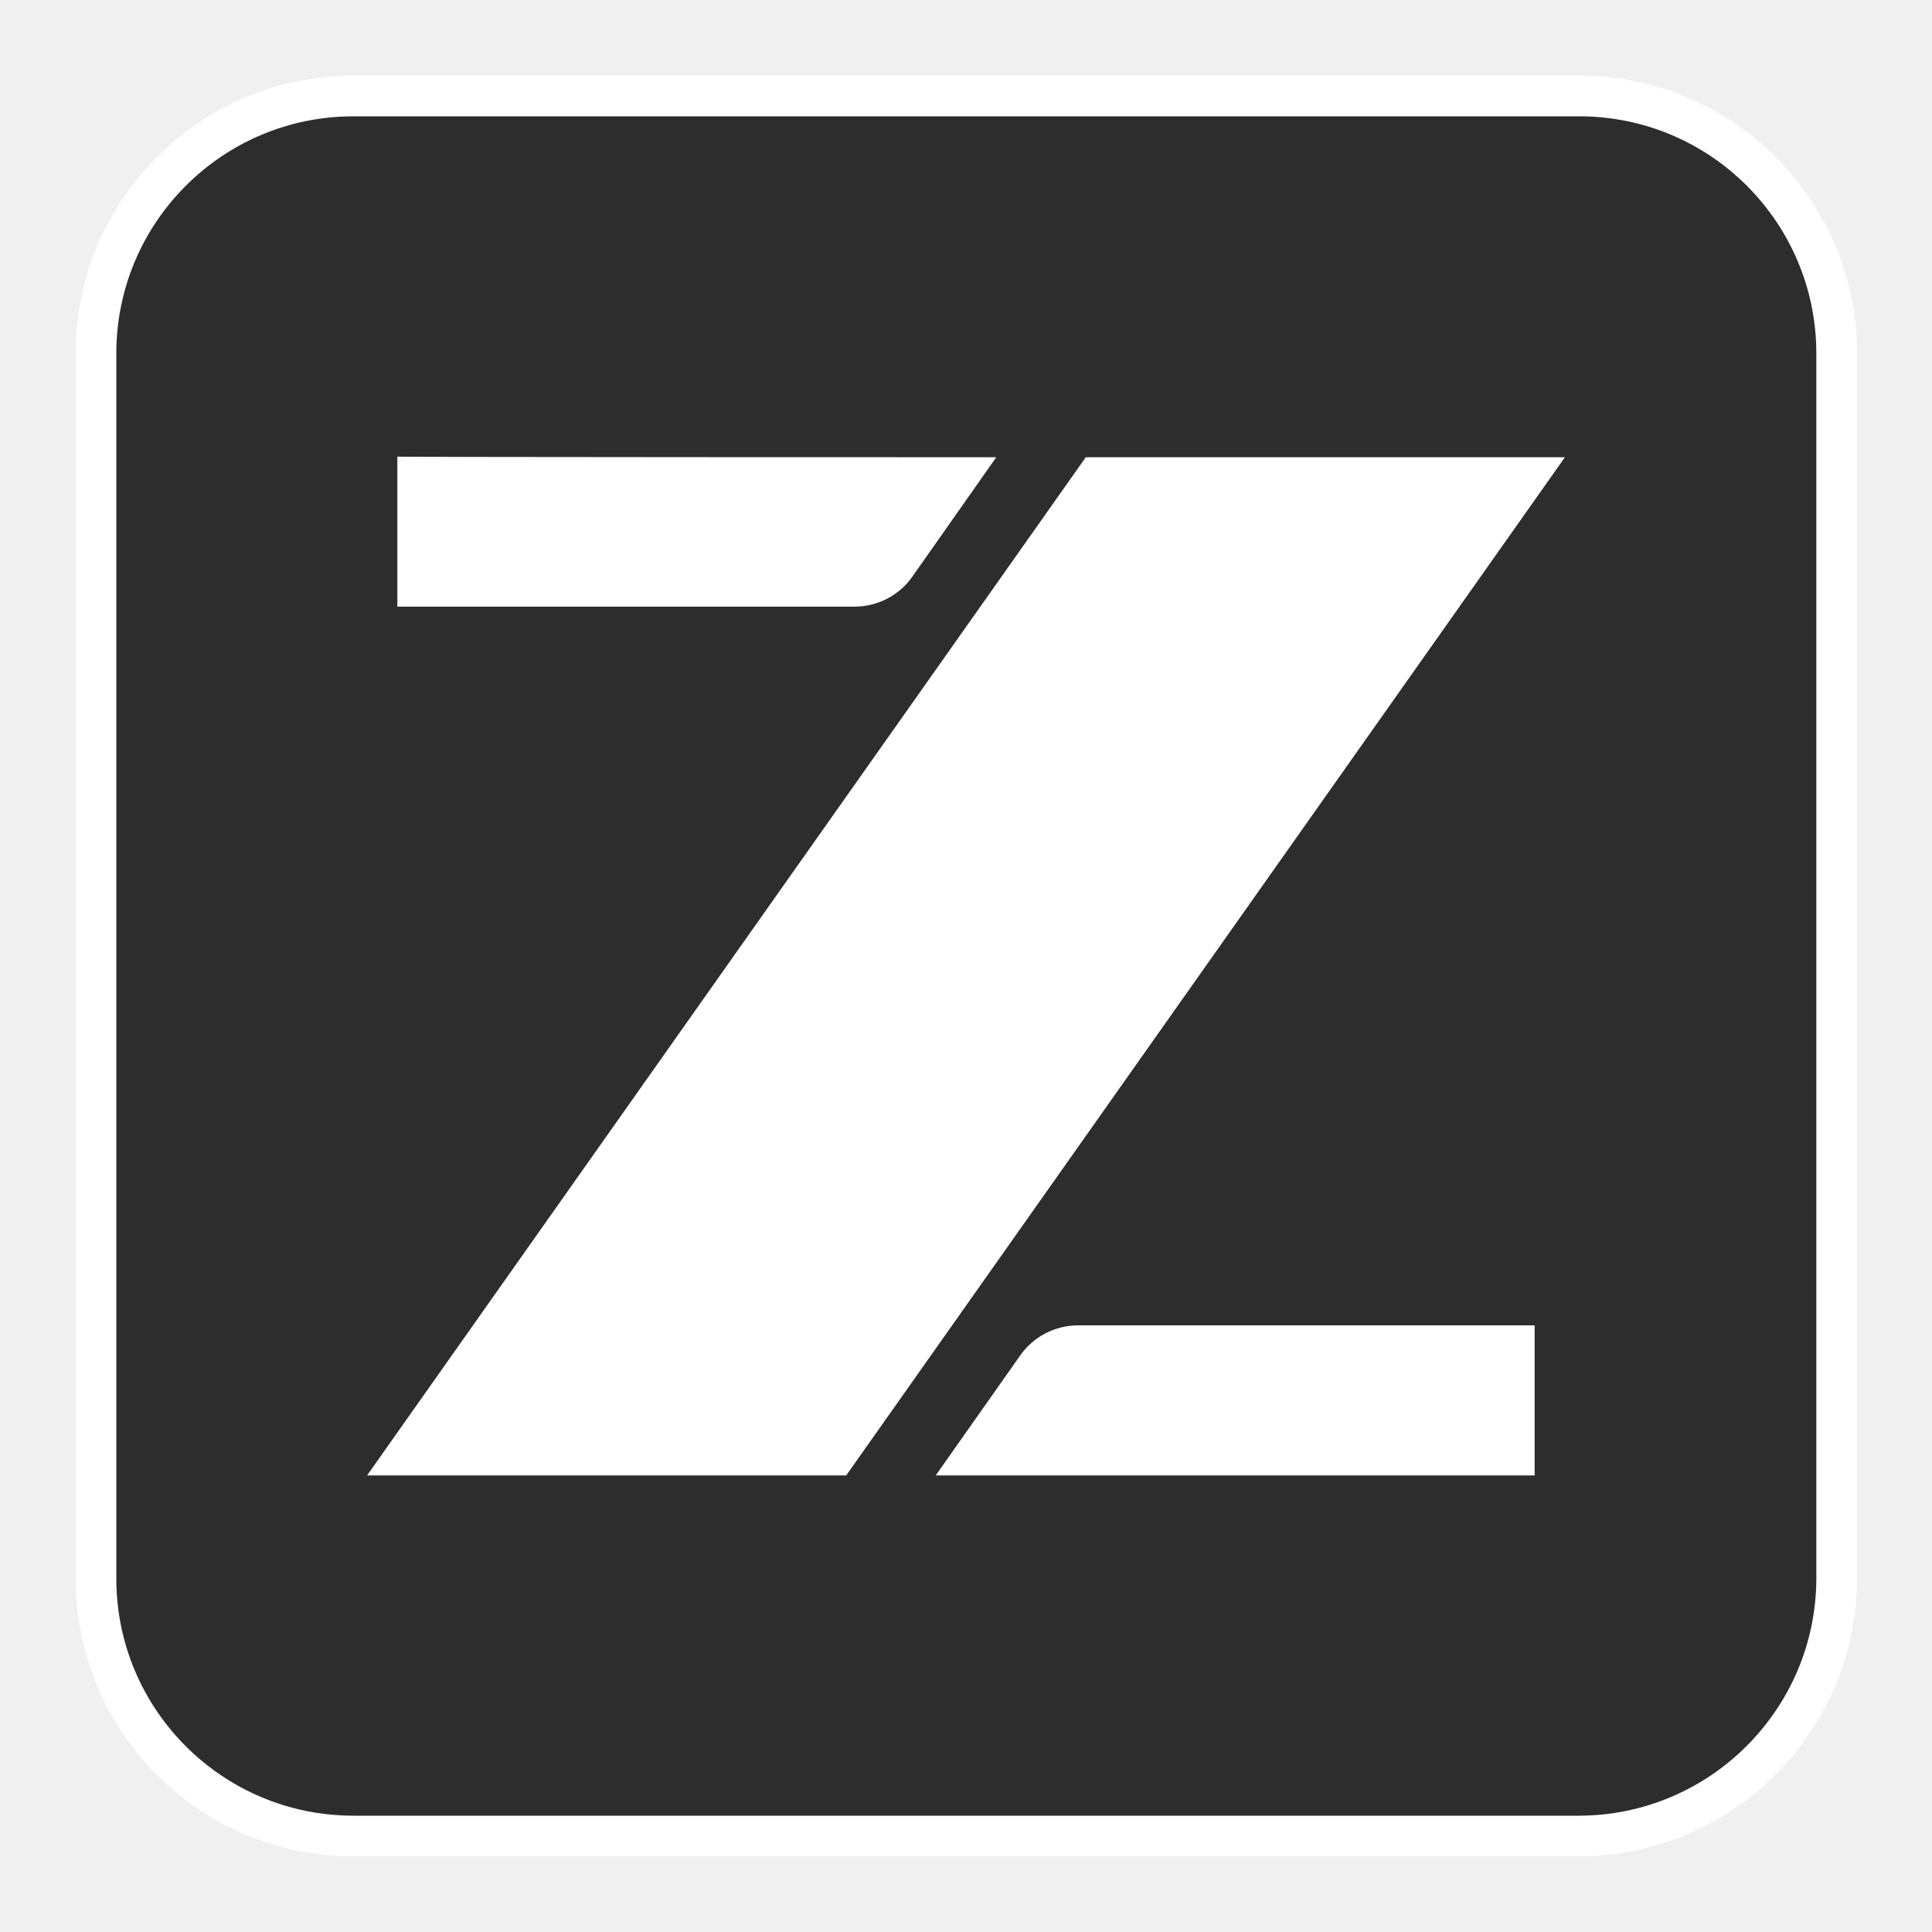
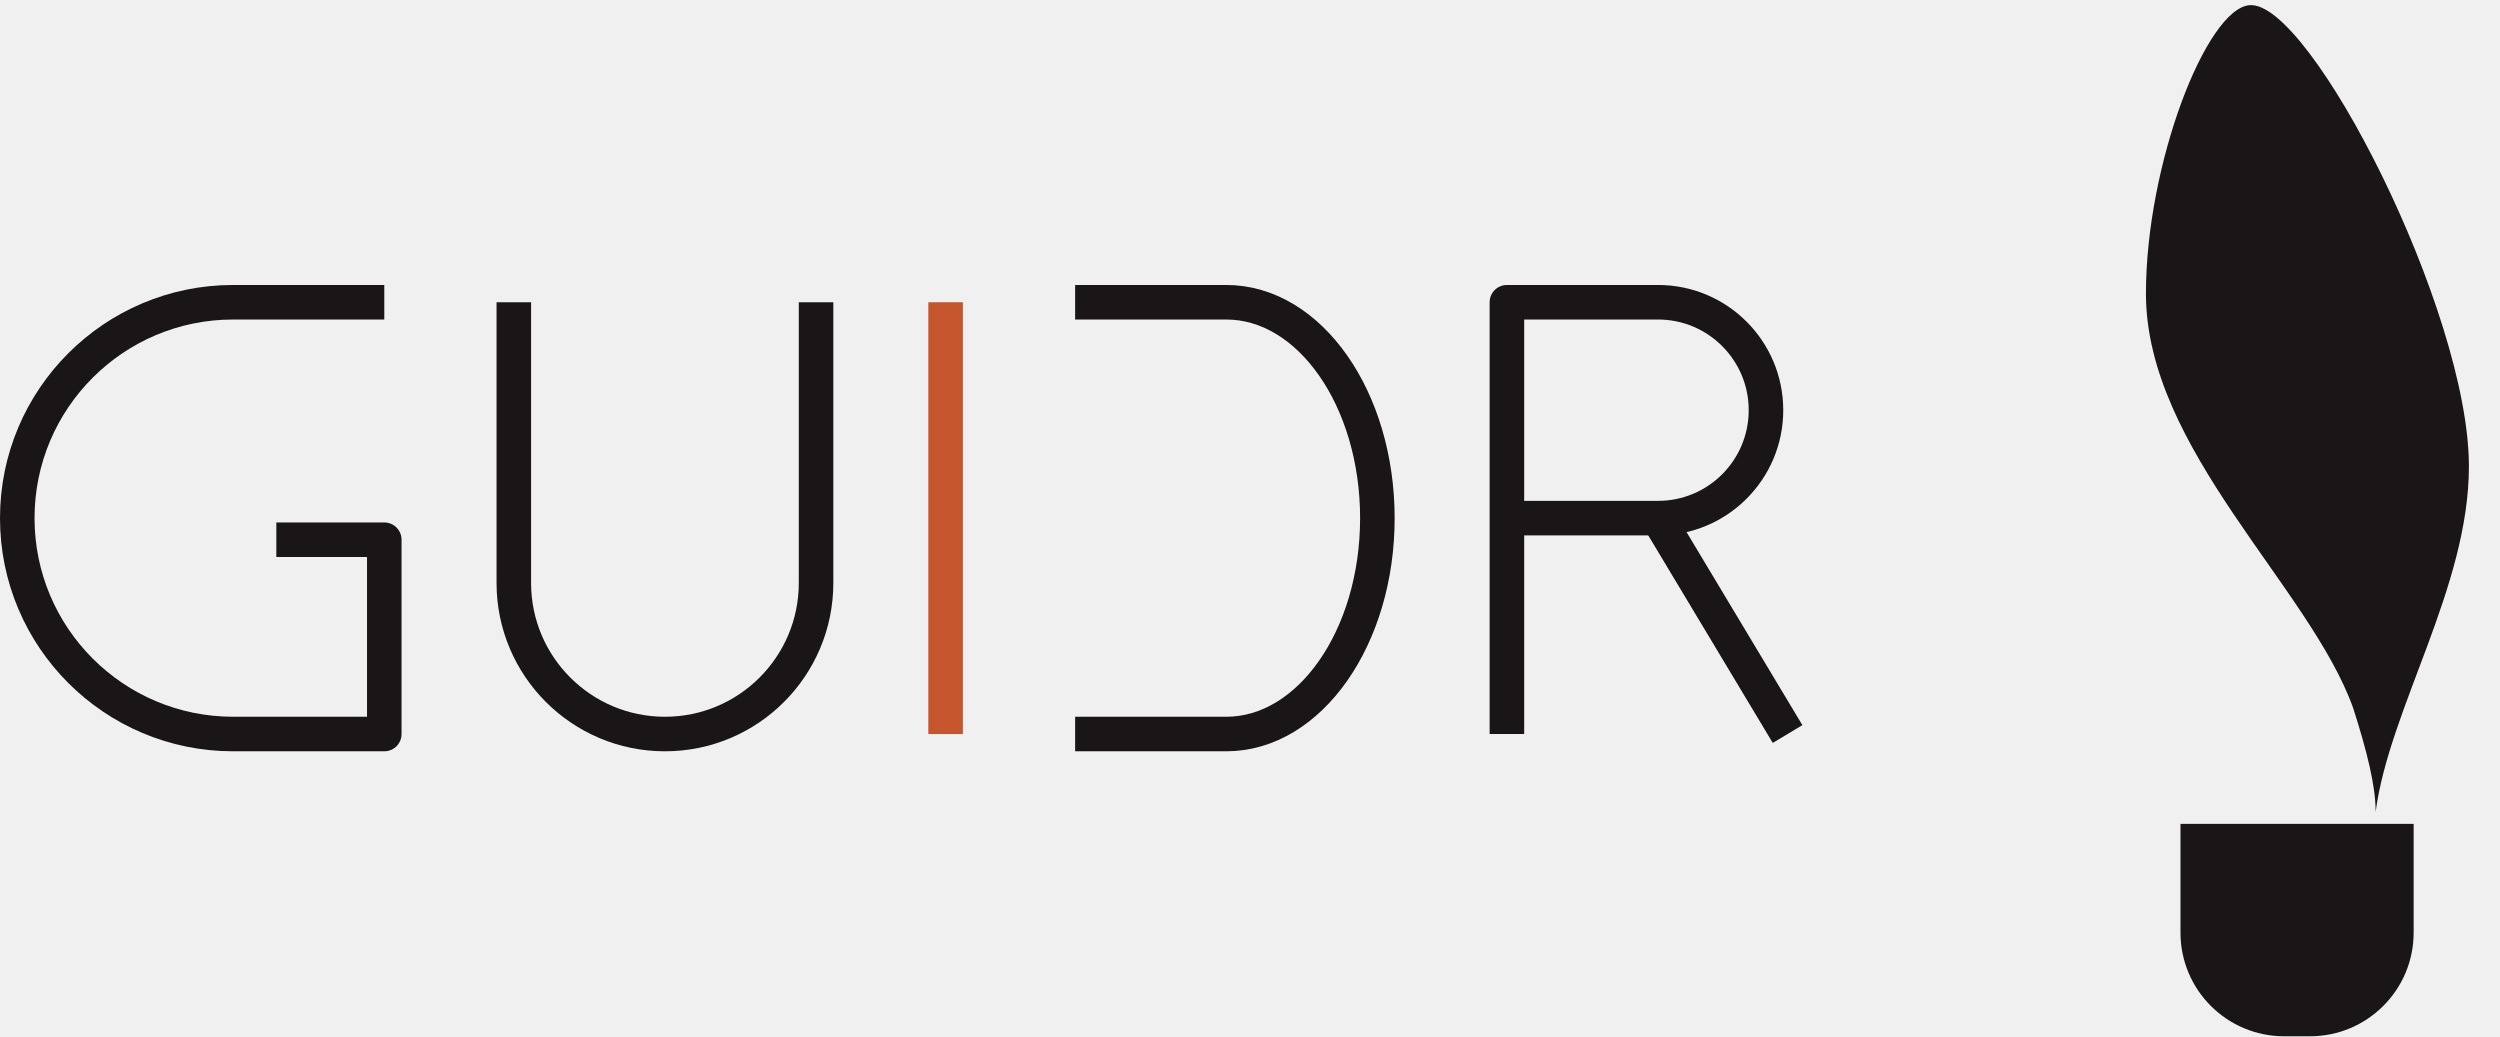
- <svg xmlns="http://www.w3.org/2000/svg" version="1.1" x="0px" y="0px" viewBox="0 0 30 30" style="enable-background:new 0 0 30 30;" xml:space="preserve">
-   <defs>
-     <style type="text/css">
-     .st194{fill:#2D2D2D;stroke:#FFFFFF;stroke-width:0.632;stroke-miterlimit:10;}
-     .st23{fill:#FFFFFF;}
- 
-     .z-breathe {
-       animation: breathe 2.5s ease-in-out infinite;
-     }
- 
-     @keyframes breathe {
-       0%, 100% { opacity: 0.7; }
-       50% { opacity: 1; }
-     }
-   </style>
-   </defs>
-   <g>
-     <path class="st194" d="M24.51,28.51H5.49c-2.21,0-4-1.79-4-4V5.49c0-2.21,1.79-4,4-4h19.03c2.21,0,4,1.79,4,4v19.03     C28.51,26.72,26.72,28.51,24.51,28.51z" />
-     <g class="z-breathe">
-       <path class="st23" d="M15.47,7.1l-1.3,1.85c-0.2,0.29-0.54,0.47-0.9,0.47h-7.1V7.09C6.16,7.1,15.47,7.1,15.47,7.1z" />
-       <polygon class="st23" points="24.3,7.1 13.14,22.91 5.7,22.91 16.86,7.1" />
-       <path class="st23" d="M14.53,22.91l1.31-1.86c0.2-0.29,0.54-0.47,0.9-0.47h7.09v2.33H14.53z" />
-     </g>
+ <svg xmlns="http://www.w3.org/2000/svg" viewBox="-19 -70 579 240" width="579" height="240">
+   <g stroke="#1A1517" stroke-width="8" fill="none" stroke-linecap="butt" stroke-linejoin="round">
+     <path d="M70 0L35 0A50 50 0 0 0 35 100L70 100L70 55L45 55" />
+     <path d="M100 0L100 65A35 35 0 0 0 170 65L170 0" />
+     <path d="M230 0L265 0A35 50 0 0 1 265 100L230 100" />
+     <path d="M330 100L330 0L365 0A25 25 0 0 1 365 50L330 50" />
+     <path d="M365 50L395 100" />
+   </g>
+   <path d="M200 0L200 100" stroke="#C4552D" stroke-width="8" stroke-linecap="butt" />
+   <g transform="translate(476,-70) scale(0.4)" fill="#1A1517">
+     <path d="M65 3C40 5 5 95 5 170C5 260 100 340 125 410C133 435 138 455 138 470C146 410 192 340 192 270C192 180 100 0 65 3Z" />
+     <path d="M25 477L160 477L160 540A60 60 0 0 1 100 600L85 600A60 60 0 0 1 25 540Z" />
  </g>
</svg>
